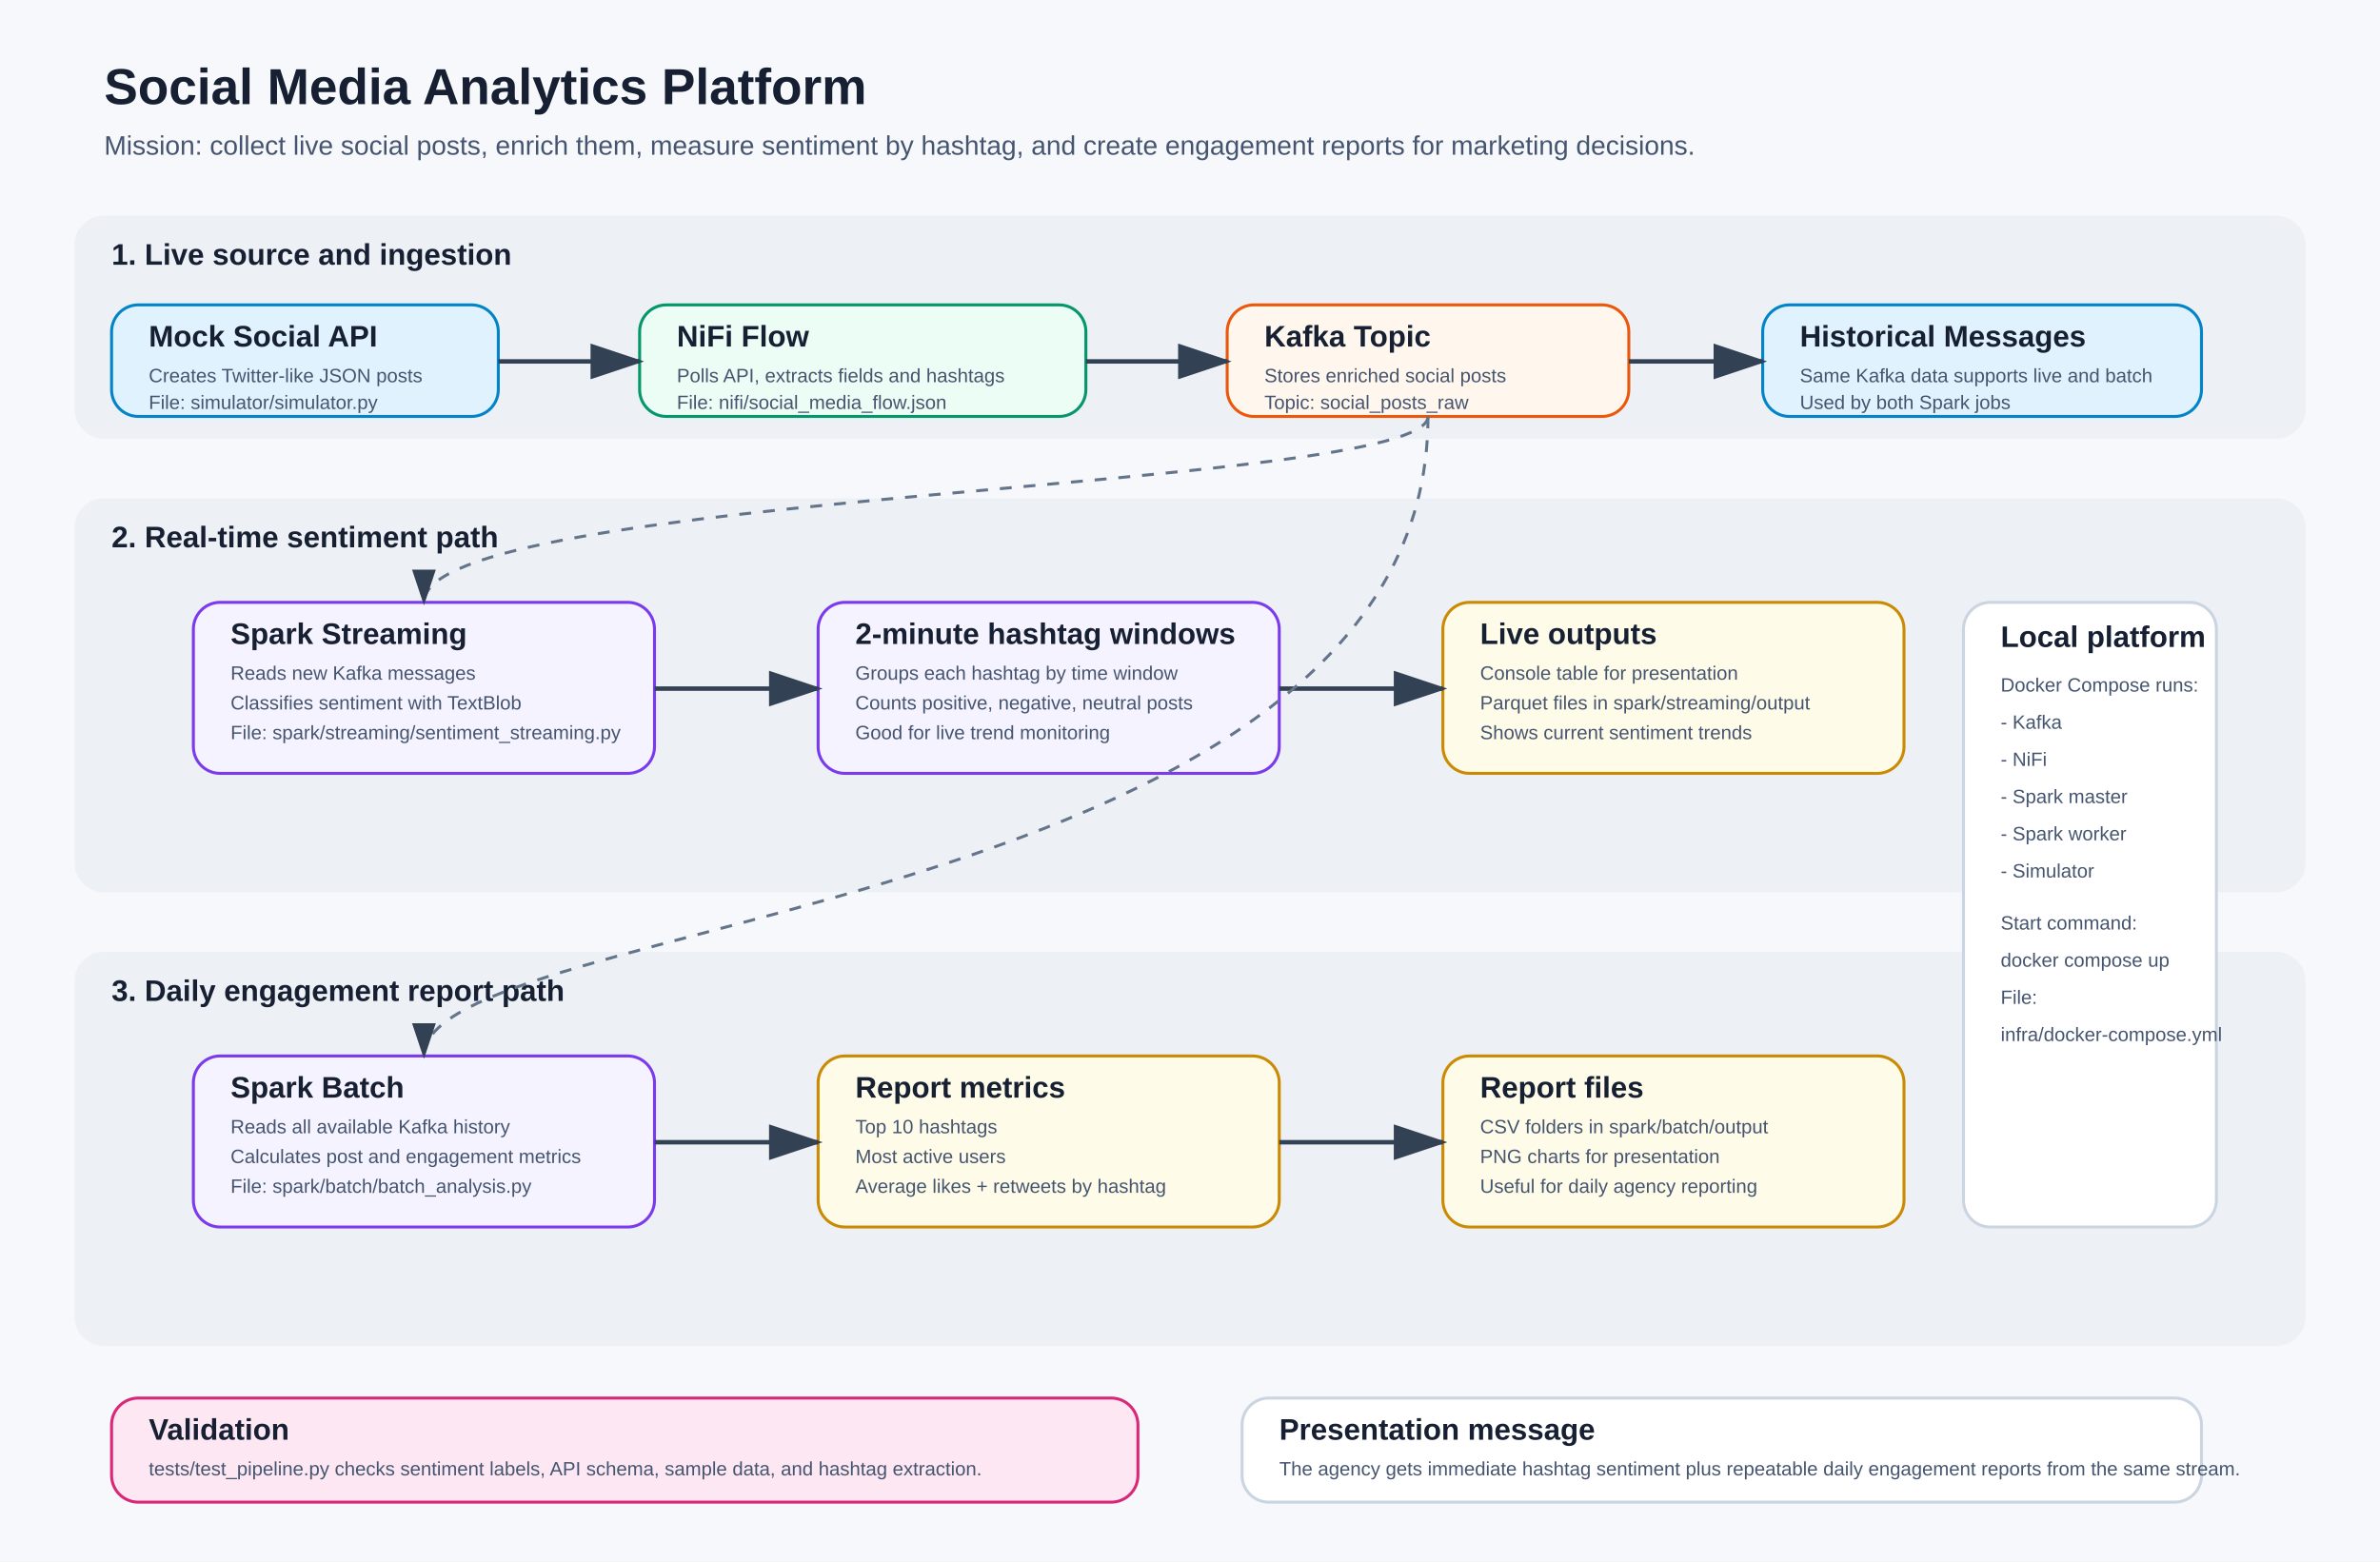
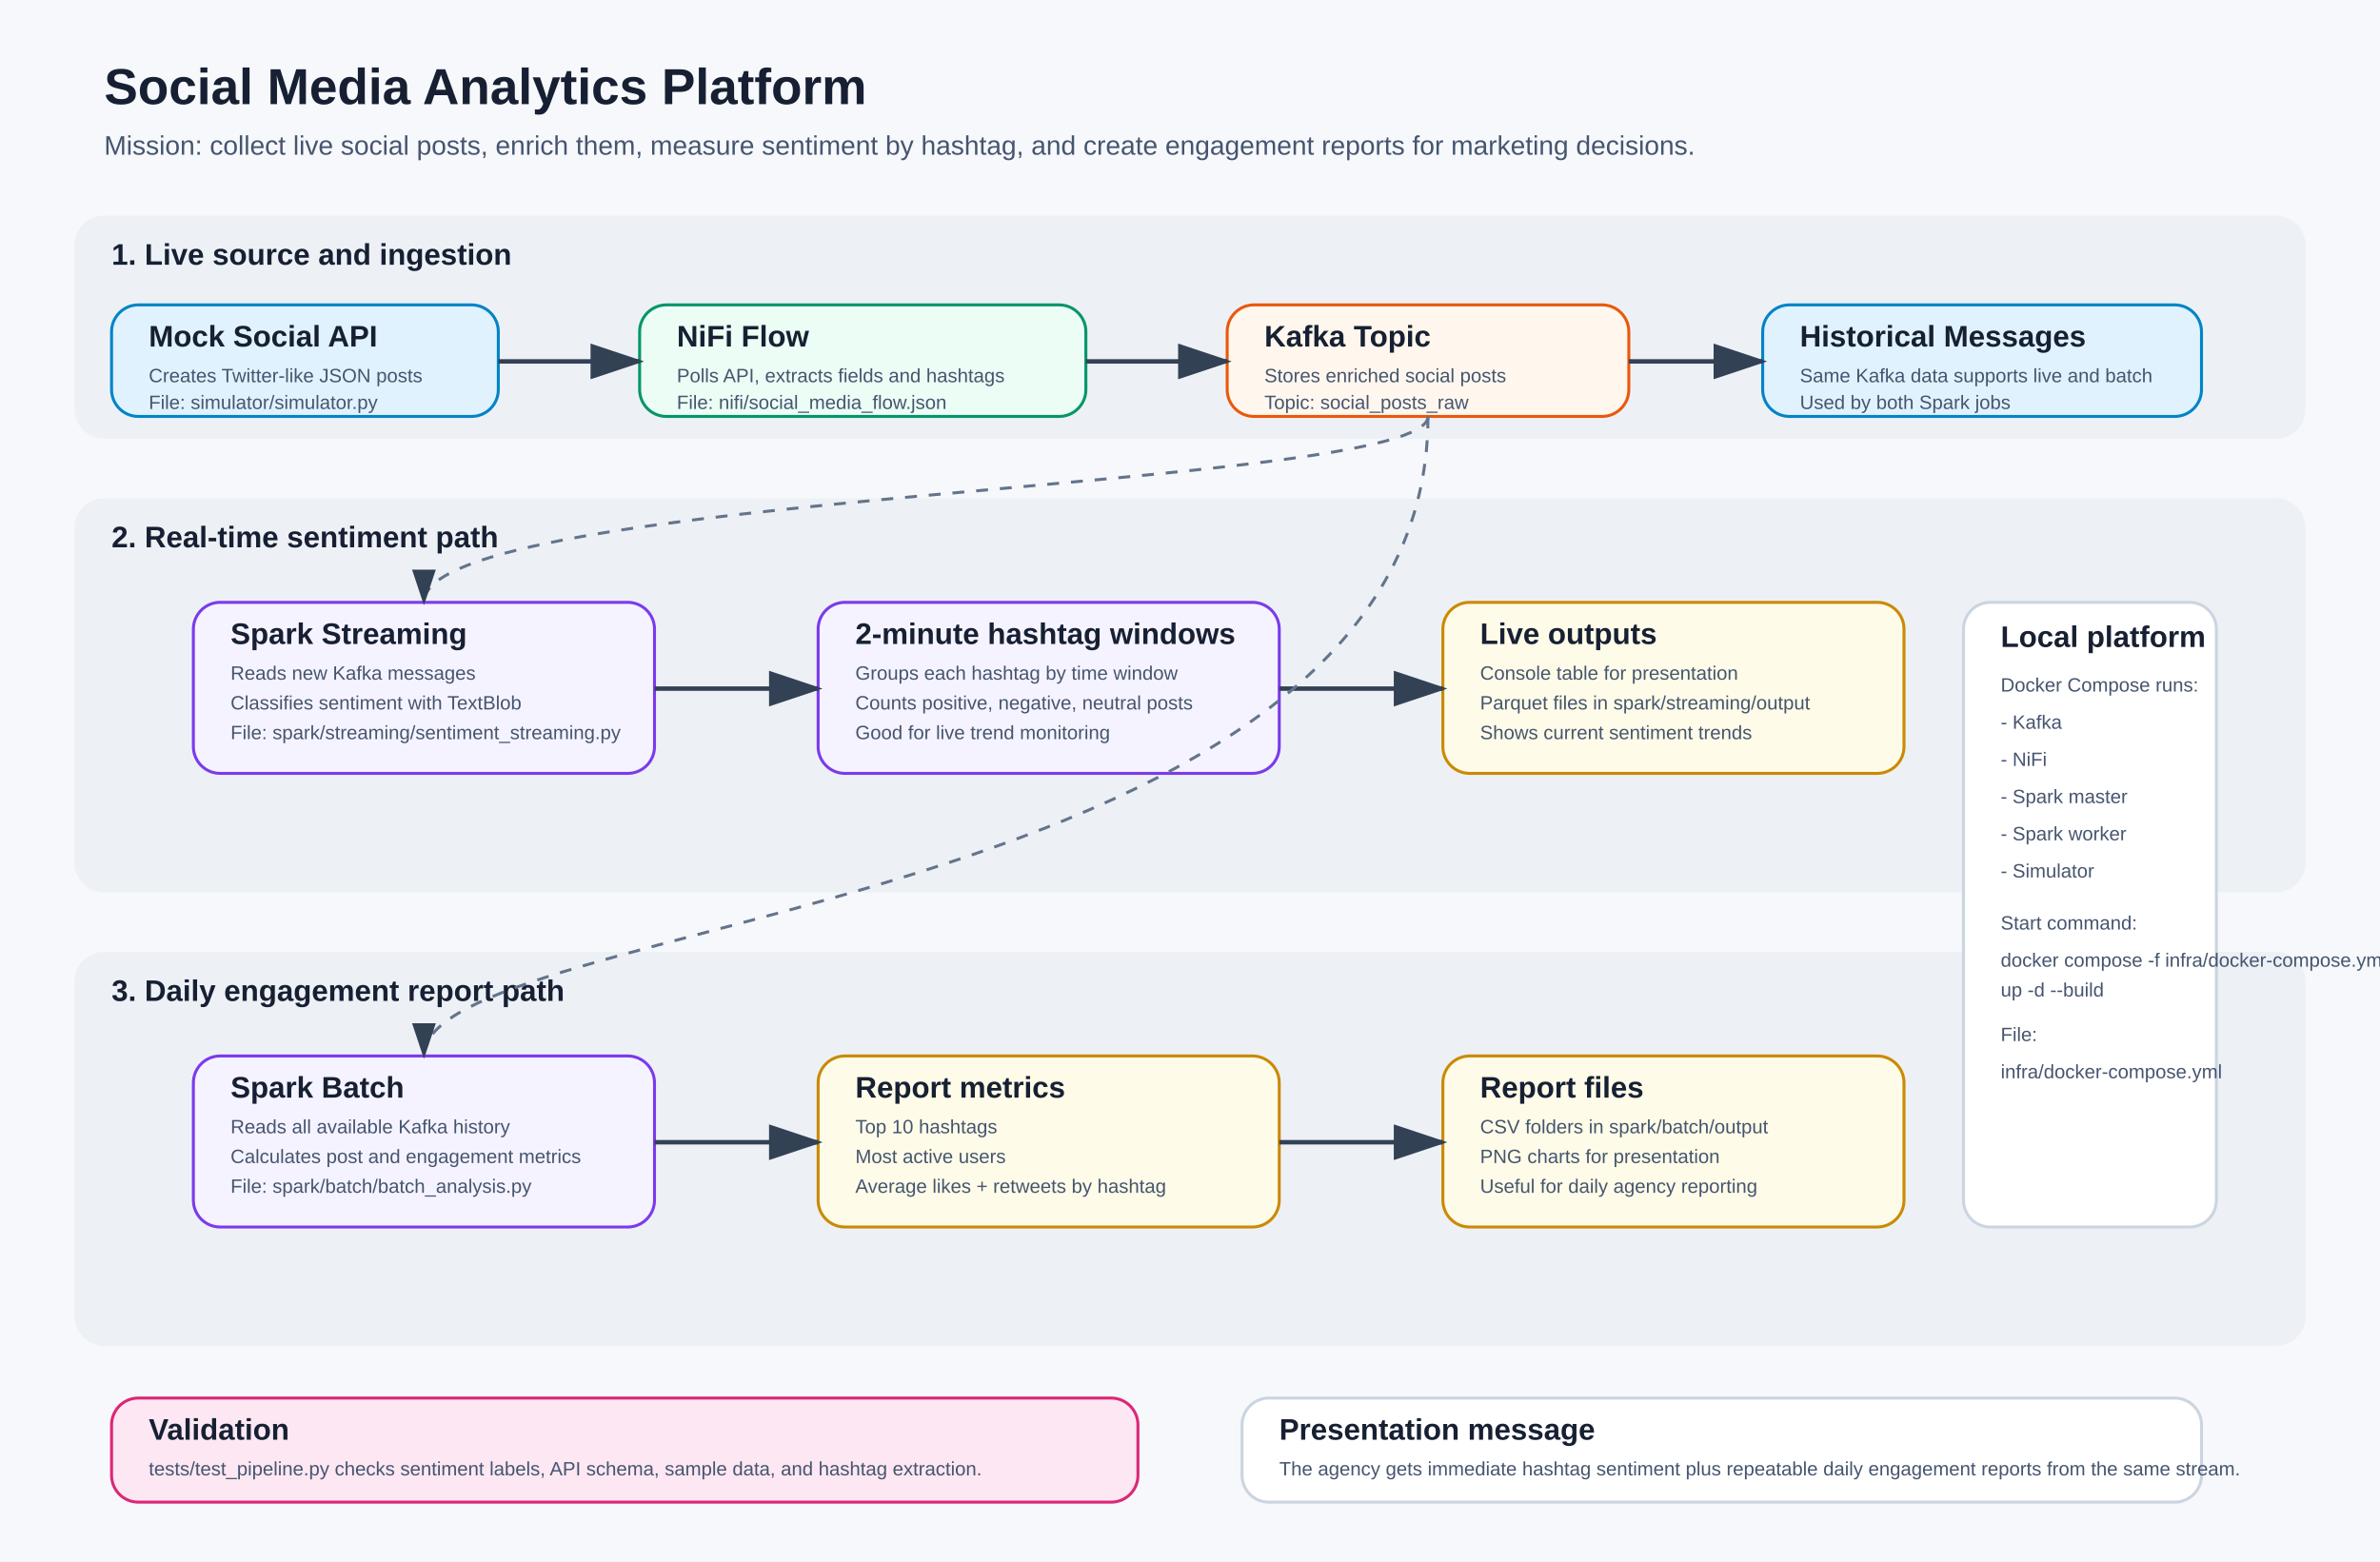
<svg xmlns="http://www.w3.org/2000/svg" width="1600" height="1050" viewBox="0 0 1600 1050">
  <defs>
    <style>
      .page { fill: #f6f8fb; }
      .title { font: 700 34px Arial, sans-serif; fill: #172033; }
      .subtitle { font: 18px Arial, sans-serif; fill: #46556f; }
      .section { font: 700 20px Arial, sans-serif; fill: #172033; }
      .body { font: 15px Arial, sans-serif; fill: #233047; }
      .small { font: 13px Arial, sans-serif; fill: #46556f; }
      .box { fill: #ffffff; stroke: #cbd5e1; stroke-width: 2; rx: 18; }
      .source { fill: #e0f2fe; stroke: #0284c7; }
      .nifi { fill: #ecfdf5; stroke: #059669; }
      .kafka { fill: #fff7ed; stroke: #ea580c; }
      .spark { fill: #f5f3ff; stroke: #7c3aed; }
      .report { fill: #fefce8; stroke: #ca8a04; }
      .test { fill: #fce7f3; stroke: #db2777; }
      .arrow { stroke: #334155; stroke-width: 3; fill: none; marker-end: url(#arrowhead); }
      .dash { stroke: #64748b; stroke-width: 2; stroke-dasharray: 8 8; fill: none; marker-end: url(#arrowhead); }
      .lane { fill: #e2e8f0; opacity: 0.45; }
      .tag { font: 700 13px Arial, sans-serif; fill: #ffffff; }
    </style>
    <marker id="arrowhead" markerWidth="12" markerHeight="8" refX="11" refY="4" orient="auto">
      <polygon points="0 0, 12 4, 0 8" fill="#334155" />
    </marker>
  </defs>
  <rect class="page" x="0" y="0" width="1600" height="1050" />
  <text class="title" x="70" y="70">Social Media Analytics Platform</text>
  <text class="subtitle" x="70" y="104">Mission: collect live social posts, enrich them, measure sentiment by hashtag, and create engagement reports for marketing decisions.</text>
  <rect class="lane" x="50" y="145" width="1500" height="150" rx="20" />
  <text class="section" x="75" y="178">1. Live source and ingestion</text>
  <rect class="box source" x="75" y="205" width="260" height="75" />
  <text class="section" x="100" y="233">Mock Social API</text>
  <text class="small" x="100" y="257">Creates Twitter-like JSON posts</text>
  <text class="small" x="100" y="275">File: simulator/simulator.py</text>
  <rect class="box nifi" x="430" y="205" width="300" height="75" />
  <text class="section" x="455" y="233">NiFi Flow</text>
  <text class="small" x="455" y="257">Polls API, extracts fields and hashtags</text>
  <text class="small" x="455" y="275">File: nifi/social_media_flow.json</text>
  <rect class="box kafka" x="825" y="205" width="270" height="75" />
  <text class="section" x="850" y="233">Kafka Topic</text>
  <text class="small" x="850" y="257">Stores enriched social posts</text>
  <text class="small" x="850" y="275">Topic: social_posts_raw</text>
  <rect class="box source" x="1185" y="205" width="295" height="75" />
  <text class="section" x="1210" y="233">Historical Messages</text>
  <text class="small" x="1210" y="257">Same Kafka data supports live and batch</text>
  <text class="small" x="1210" y="275">Used by both Spark jobs</text>
  <path class="arrow" d="M335 243 L430 243" />
  <path class="arrow" d="M730 243 L825 243" />
  <path class="arrow" d="M1095 243 L1185 243" />
  <rect class="lane" x="50" y="335" width="1500" height="265" rx="20" />
  <text class="section" x="75" y="368">2. Real-time sentiment path</text>
  <rect class="box spark" x="130" y="405" width="310" height="115" />
  <text class="section" x="155" y="433">Spark Streaming</text>
  <text class="small" x="155" y="457">Reads new Kafka messages</text>
  <text class="small" x="155" y="477">Classifies sentiment with TextBlob</text>
  <text class="small" x="155" y="497">File: spark/streaming/sentiment_streaming.py</text>
  <rect class="box spark" x="550" y="405" width="310" height="115" />
  <text class="section" x="575" y="433">2-minute hashtag windows</text>
  <text class="small" x="575" y="457">Groups each hashtag by time window</text>
  <text class="small" x="575" y="477">Counts positive, negative, neutral posts</text>
  <text class="small" x="575" y="497">Good for live trend monitoring</text>
  <rect class="box report" x="970" y="405" width="310" height="115" />
  <text class="section" x="995" y="433">Live outputs</text>
  <text class="small" x="995" y="457">Console table for presentation</text>
  <text class="small" x="995" y="477">Parquet files in spark/streaming/output</text>
  <text class="small" x="995" y="497">Shows current sentiment trends</text>
  <path class="dash" d="M960 280 C960 330, 285 330, 285 405" />
  <path class="arrow" d="M440 463 L550 463" />
  <path class="arrow" d="M860 463 L970 463" />
  <rect class="lane" x="50" y="640" width="1500" height="265" rx="20" />
  <text class="section" x="75" y="673">3. Daily engagement report path</text>
  <rect class="box spark" x="130" y="710" width="310" height="115" />
  <text class="section" x="155" y="738">Spark Batch</text>
  <text class="small" x="155" y="762">Reads all available Kafka history</text>
  <text class="small" x="155" y="782">Calculates post and engagement metrics</text>
  <text class="small" x="155" y="802">File: spark/batch/batch_analysis.py</text>
  <rect class="box report" x="550" y="710" width="310" height="115" />
  <text class="section" x="575" y="738">Report metrics</text>
  <text class="small" x="575" y="762">Top 10 hashtags</text>
  <text class="small" x="575" y="782">Most active users</text>
  <text class="small" x="575" y="802">Average likes + retweets by hashtag</text>
  <rect class="box report" x="970" y="710" width="310" height="115" />
  <text class="section" x="995" y="738">Report files</text>
  <text class="small" x="995" y="762">CSV folders in spark/batch/output</text>
  <text class="small" x="995" y="782">PNG charts for presentation</text>
  <text class="small" x="995" y="802">Useful for daily agency reporting</text>
  <path class="dash" d="M960 280 C960 615, 285 615, 285 710" />
  <path class="arrow" d="M440 768 L550 768" />
  <path class="arrow" d="M860 768 L970 768" />
  <rect class="box" x="1320" y="405" width="170" height="420" />
  <text class="section" x="1345" y="435">Local platform</text>
  <text class="small" x="1345" y="465">Docker Compose runs:</text>
  <text class="small" x="1345" y="490">- Kafka</text>
  <text class="small" x="1345" y="515">- NiFi</text>
  <text class="small" x="1345" y="540">- Spark master</text>
  <text class="small" x="1345" y="565">- Spark worker</text>
  <text class="small" x="1345" y="590">- Simulator</text>
  <text class="small" x="1345" y="625">Start command:</text>
-   <text class="small" x="1345" y="650">docker compose up</text>
-   <text class="small" x="1345" y="675">File:</text>
-   <text class="small" x="1345" y="700">infra/docker-compose.yml</text>
+   <text class="small" x="1345" y="650">docker compose -f infra/docker-compose.yml</text>
+   <text class="small" x="1345" y="670">up -d --build</text>
+   <text class="small" x="1345" y="700">File:</text>
+   <text class="small" x="1345" y="725">infra/docker-compose.yml</text>
  <rect class="box test" x="75" y="940" width="690" height="70" />
  <text class="section" x="100" y="968">Validation</text>
  <text class="small" x="100" y="992">tests/test_pipeline.py checks sentiment labels, API schema, sample data, and hashtag extraction.</text>
  <rect class="box" x="835" y="940" width="645" height="70" />
  <text class="section" x="860" y="968">Presentation message</text>
  <text class="small" x="860" y="992">The agency gets immediate hashtag sentiment plus repeatable daily engagement reports from the same stream.</text>
</svg>
